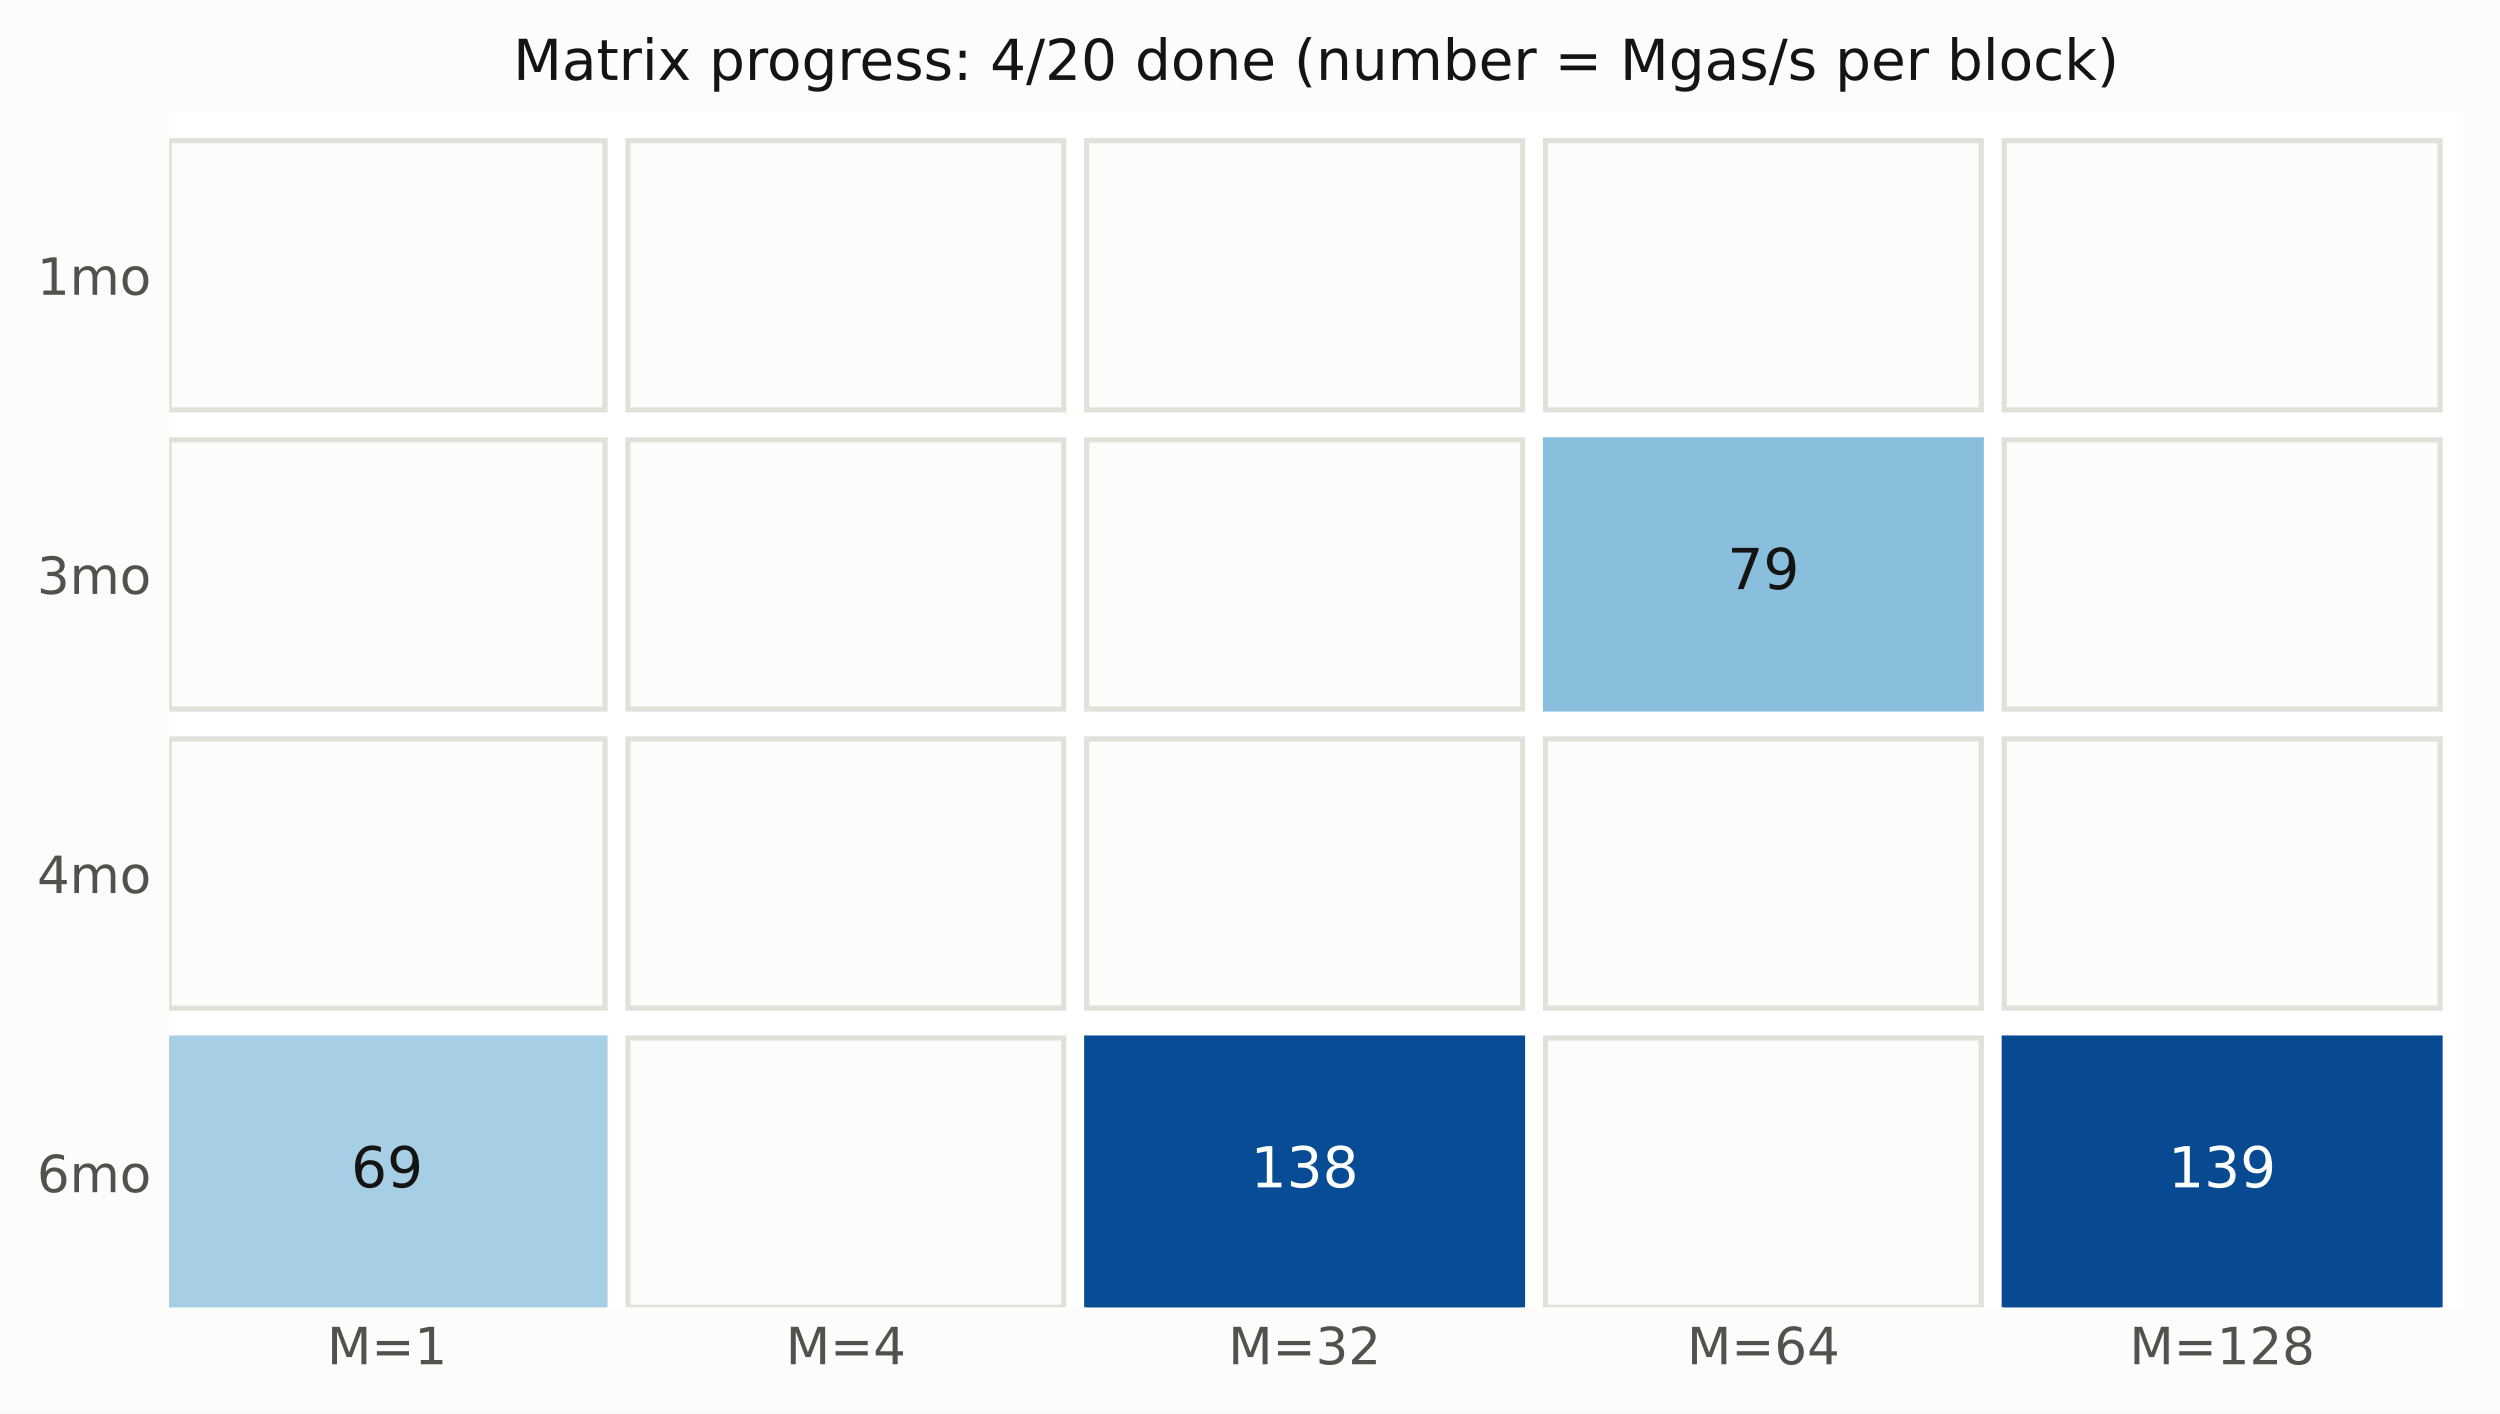
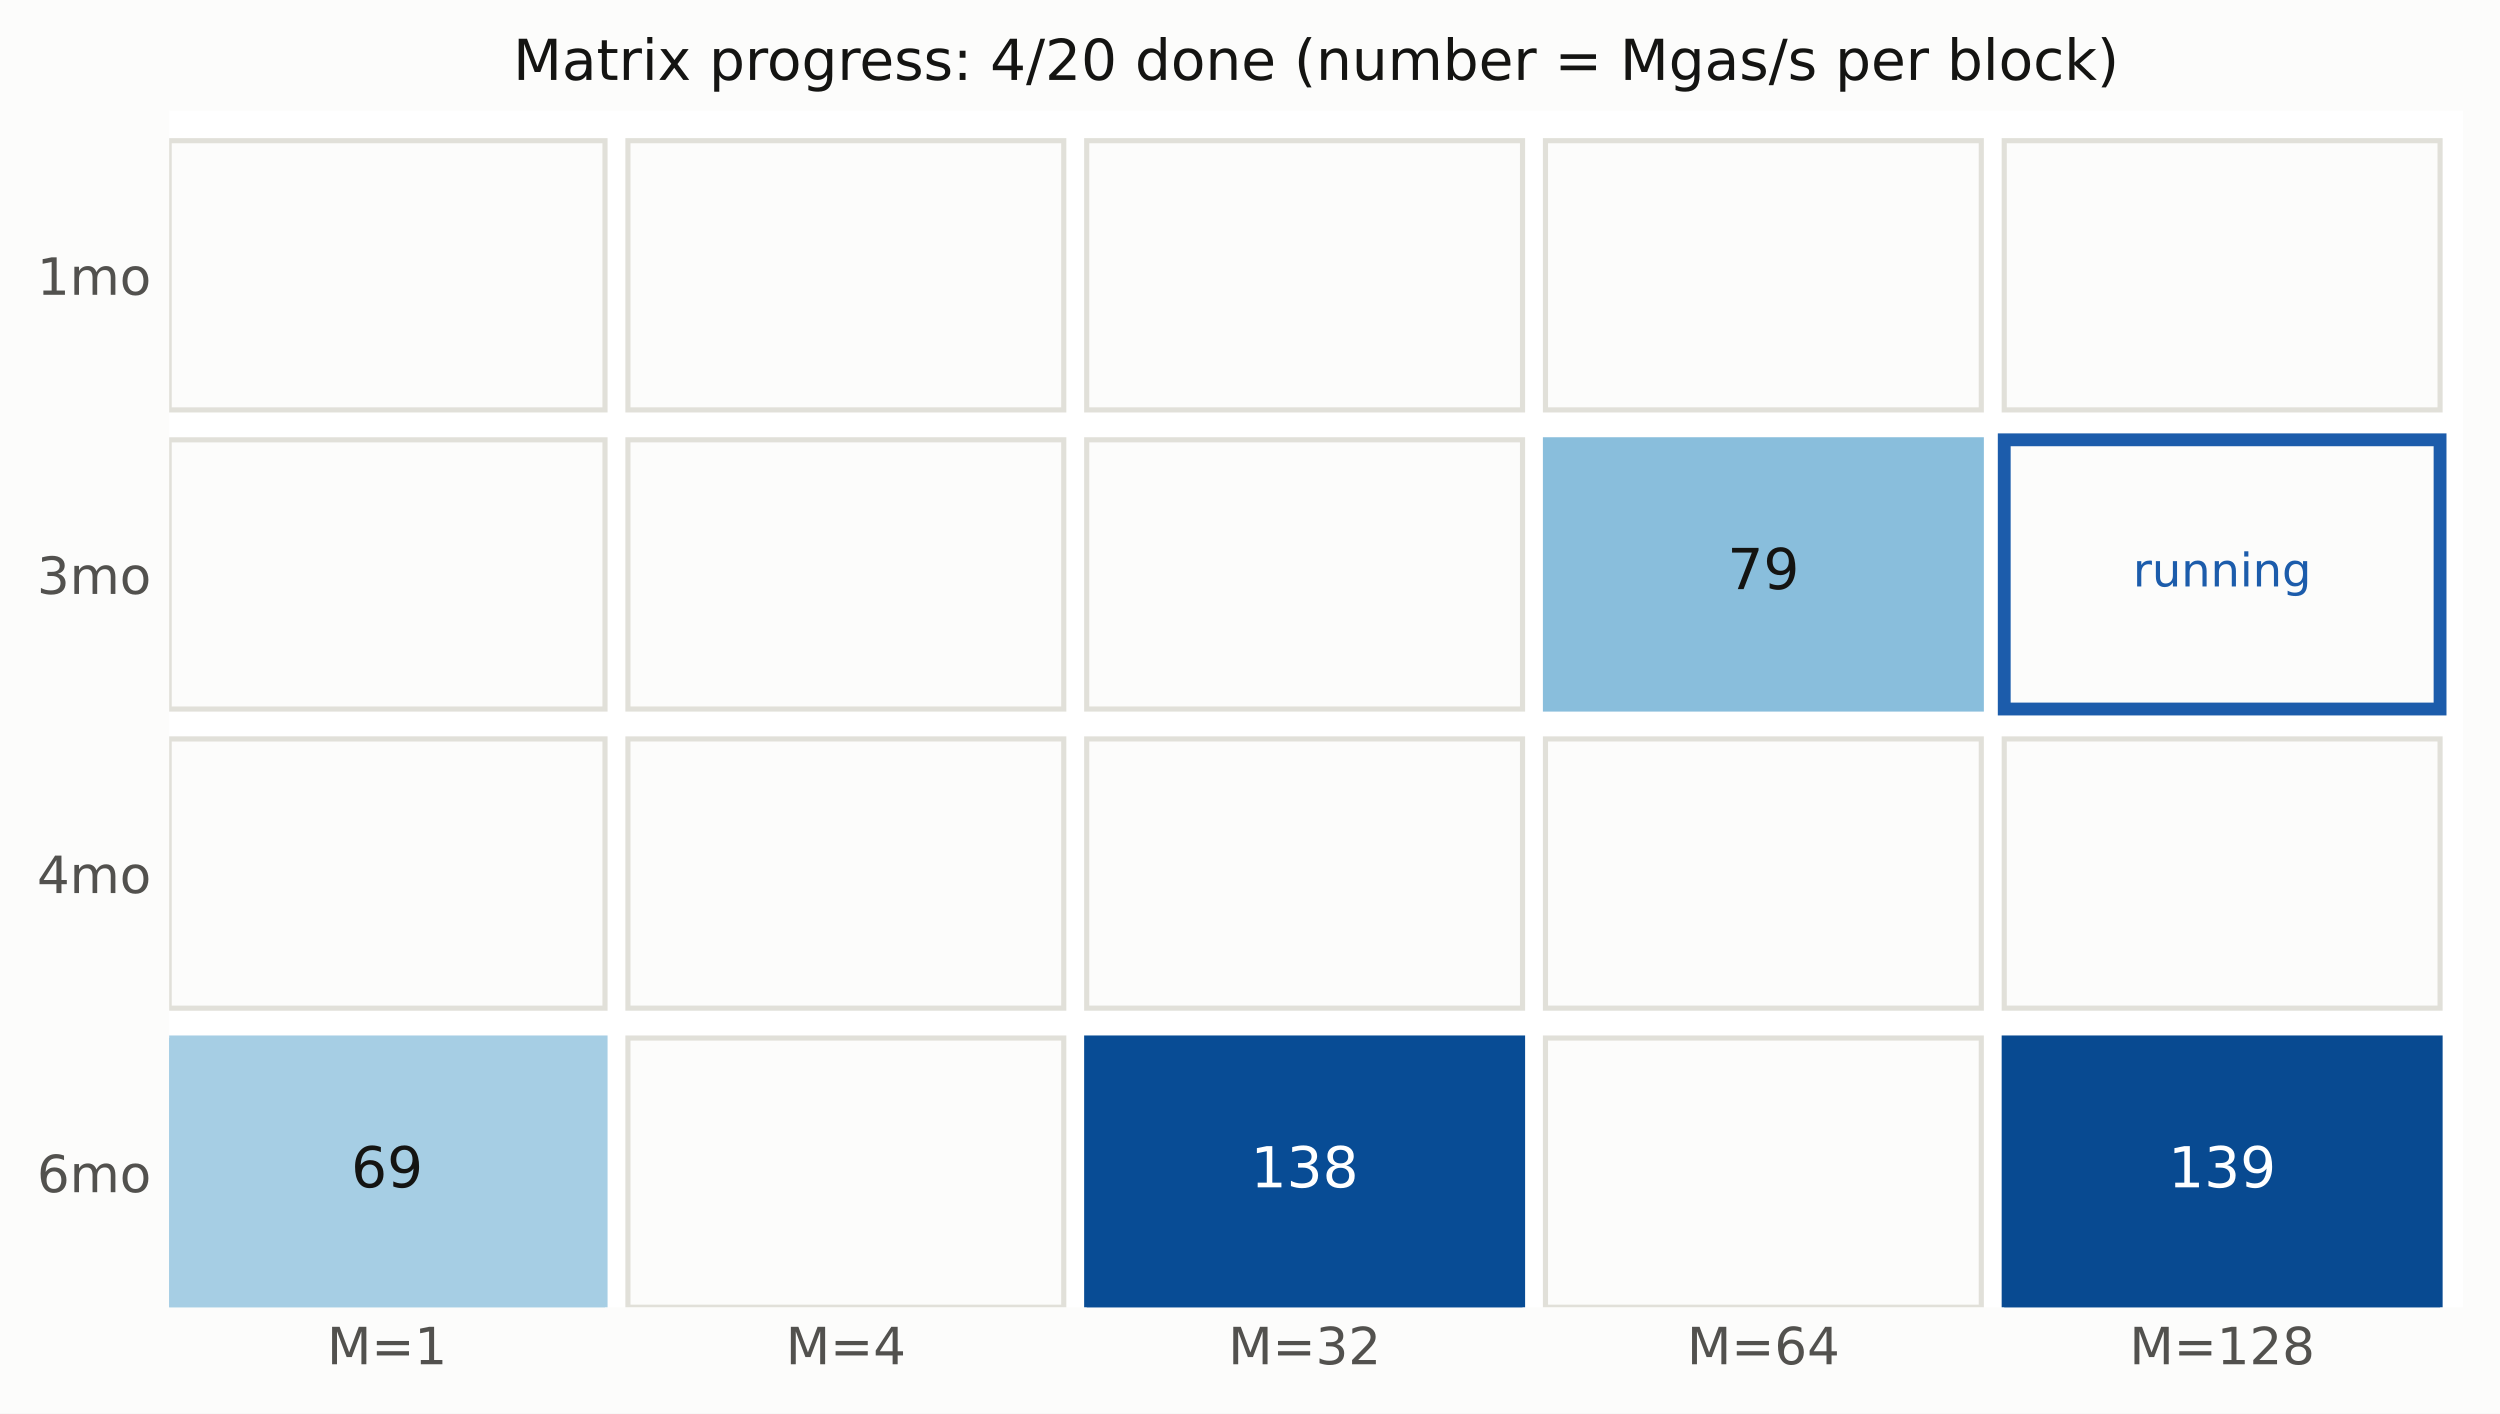
<svg xmlns="http://www.w3.org/2000/svg" xmlns:xlink="http://www.w3.org/1999/xlink" width="486.522pt" height="275.106pt" viewBox="0 0 486.522 275.106" version="1.1">
  <defs>
    <style type="text/css">*{stroke-linejoin: round; stroke-linecap: butt}</style>
  </defs>
  <g id="figure_1">
    <g id="patch_1">
      <path d="M 0 275.106  L 486.522 275.106  L 486.522 0  L 0 0  z " style="fill: #fcfcfb" />
    </g>
    <g id="axes_1">
      <g id="patch_2">
        <path d="M 32.922 254.406  L 479.322 254.406  L 479.322 21.558  L 32.922 21.558  z " style="fill: #ffffff" />
      </g>
      <g id="patch_3">
-         <path d="M 32.922 79.77  L 117.738 79.77  L 117.738 27.379  L 32.922 27.379  z " clip-path="url(#pbb76f872ed)" style="fill: #fcfcfb; stroke: #e1e0d9; stroke-linejoin: miter" />
+         <path d="M 32.922 79.77  L 117.738 79.77  L 117.738 27.379  L 32.922 27.379  z " clip-path="url(#p2af8ba0262)" style="fill: #fcfcfb; stroke: #e1e0d9; stroke-linejoin: miter" />
      </g>
      <g id="patch_4">
-         <path d="M 122.202 79.77  L 207.018 79.77  L 207.018 27.379  L 122.202 27.379  z " clip-path="url(#pbb76f872ed)" style="fill: #fcfcfb; stroke: #e1e0d9; stroke-linejoin: miter" />
+         <path d="M 122.202 79.77  L 207.018 79.77  L 207.018 27.379  L 122.202 27.379  z " clip-path="url(#p2af8ba0262)" style="fill: #fcfcfb; stroke: #e1e0d9; stroke-linejoin: miter" />
      </g>
      <g id="patch_5">
-         <path d="M 211.482 79.77  L 296.298 79.77  L 296.298 27.379  L 211.482 27.379  z " clip-path="url(#pbb76f872ed)" style="fill: #fcfcfb; stroke: #e1e0d9; stroke-linejoin: miter" />
+         <path d="M 211.482 79.77  L 296.298 79.77  L 296.298 27.379  L 211.482 27.379  z " clip-path="url(#p2af8ba0262)" style="fill: #fcfcfb; stroke: #e1e0d9; stroke-linejoin: miter" />
      </g>
      <g id="patch_6">
-         <path d="M 300.762 79.77  L 385.578 79.77  L 385.578 27.379  L 300.762 27.379  z " clip-path="url(#pbb76f872ed)" style="fill: #fcfcfb; stroke: #e1e0d9; stroke-linejoin: miter" />
+         <path d="M 300.762 79.77  L 385.578 79.77  L 385.578 27.379  L 300.762 27.379  z " clip-path="url(#p2af8ba0262)" style="fill: #fcfcfb; stroke: #e1e0d9; stroke-linejoin: miter" />
      </g>
      <g id="patch_7">
-         <path d="M 390.042 79.77  L 474.858 79.77  L 474.858 27.379  L 390.042 27.379  z " clip-path="url(#pbb76f872ed)" style="fill: #fcfcfb; stroke: #e1e0d9; stroke-linejoin: miter" />
+         <path d="M 390.042 79.77  L 474.858 79.77  L 474.858 27.379  L 390.042 27.379  z " clip-path="url(#p2af8ba0262)" style="fill: #fcfcfb; stroke: #e1e0d9; stroke-linejoin: miter" />
      </g>
      <g id="patch_8">
-         <path d="M 32.922 137.982  L 117.738 137.982  L 117.738 85.591  L 32.922 85.591  z " clip-path="url(#pbb76f872ed)" style="fill: #fcfcfb; stroke: #e1e0d9; stroke-linejoin: miter" />
+         <path d="M 32.922 137.982  L 117.738 137.982  L 117.738 85.591  L 32.922 85.591  z " clip-path="url(#p2af8ba0262)" style="fill: #fcfcfb; stroke: #e1e0d9; stroke-linejoin: miter" />
      </g>
      <g id="patch_9">
-         <path d="M 122.202 137.982  L 207.018 137.982  L 207.018 85.591  L 122.202 85.591  z " clip-path="url(#pbb76f872ed)" style="fill: #fcfcfb; stroke: #e1e0d9; stroke-linejoin: miter" />
+         <path d="M 122.202 137.982  L 207.018 137.982  L 207.018 85.591  L 122.202 85.591  z " clip-path="url(#p2af8ba0262)" style="fill: #fcfcfb; stroke: #e1e0d9; stroke-linejoin: miter" />
      </g>
      <g id="patch_10">
-         <path d="M 211.482 137.982  L 296.298 137.982  L 296.298 85.591  L 211.482 85.591  z " clip-path="url(#pbb76f872ed)" style="fill: #fcfcfb; stroke: #e1e0d9; stroke-linejoin: miter" />
+         <path d="M 211.482 137.982  L 296.298 137.982  L 296.298 85.591  L 211.482 85.591  z " clip-path="url(#p2af8ba0262)" style="fill: #fcfcfb; stroke: #e1e0d9; stroke-linejoin: miter" />
      </g>
      <g id="patch_11">
-         <path d="M 300.762 137.982  L 385.578 137.982  L 385.578 85.591  L 300.762 85.591  z " clip-path="url(#pbb76f872ed)" style="fill: #89bedc; stroke: #89bedc; stroke-linejoin: miter" />
+         <path d="M 300.762 137.982  L 385.578 137.982  L 385.578 85.591  L 300.762 85.591  z " clip-path="url(#p2af8ba0262)" style="fill: #89bedc; stroke: #89bedc; stroke-linejoin: miter" />
      </g>
      <g id="patch_12">
-         <path d="M 390.042 137.982  L 474.858 137.982  L 474.858 85.591  L 390.042 85.591  z " clip-path="url(#pbb76f872ed)" style="fill: #fcfcfb; stroke: #e1e0d9; stroke-linejoin: miter" />
+         <path d="M 390.042 137.982  L 474.858 137.982  L 474.858 85.591  L 390.042 85.591  z " clip-path="url(#p2af8ba0262)" style="fill: #fcfcfb; stroke: #1c5cab; stroke-width: 2.5; stroke-linejoin: miter" />
      </g>
      <g id="patch_13">
-         <path d="M 32.922 196.194  L 117.738 196.194  L 117.738 143.803  L 32.922 143.803  z " clip-path="url(#pbb76f872ed)" style="fill: #fcfcfb; stroke: #e1e0d9; stroke-linejoin: miter" />
+         <path d="M 32.922 196.194  L 117.738 196.194  L 117.738 143.803  L 32.922 143.803  z " clip-path="url(#p2af8ba0262)" style="fill: #fcfcfb; stroke: #e1e0d9; stroke-linejoin: miter" />
      </g>
      <g id="patch_14">
-         <path d="M 122.202 196.194  L 207.018 196.194  L 207.018 143.803  L 122.202 143.803  z " clip-path="url(#pbb76f872ed)" style="fill: #fcfcfb; stroke: #e1e0d9; stroke-linejoin: miter" />
+         <path d="M 122.202 196.194  L 207.018 196.194  L 207.018 143.803  L 122.202 143.803  z " clip-path="url(#p2af8ba0262)" style="fill: #fcfcfb; stroke: #e1e0d9; stroke-linejoin: miter" />
      </g>
      <g id="patch_15">
-         <path d="M 211.482 196.194  L 296.298 196.194  L 296.298 143.803  L 211.482 143.803  z " clip-path="url(#pbb76f872ed)" style="fill: #fcfcfb; stroke: #e1e0d9; stroke-linejoin: miter" />
+         <path d="M 211.482 196.194  L 296.298 196.194  L 296.298 143.803  L 211.482 143.803  z " clip-path="url(#p2af8ba0262)" style="fill: #fcfcfb; stroke: #e1e0d9; stroke-linejoin: miter" />
      </g>
      <g id="patch_16">
-         <path d="M 300.762 196.194  L 385.578 196.194  L 385.578 143.803  L 300.762 143.803  z " clip-path="url(#pbb76f872ed)" style="fill: #fcfcfb; stroke: #e1e0d9; stroke-linejoin: miter" />
+         <path d="M 300.762 196.194  L 385.578 196.194  L 385.578 143.803  L 300.762 143.803  z " clip-path="url(#p2af8ba0262)" style="fill: #fcfcfb; stroke: #e1e0d9; stroke-linejoin: miter" />
      </g>
      <g id="patch_17">
-         <path d="M 390.042 196.194  L 474.858 196.194  L 474.858 143.803  L 390.042 143.803  z " clip-path="url(#pbb76f872ed)" style="fill: #fcfcfb; stroke: #e1e0d9; stroke-linejoin: miter" />
+         <path d="M 390.042 196.194  L 474.858 196.194  L 474.858 143.803  L 390.042 143.803  z " clip-path="url(#p2af8ba0262)" style="fill: #fcfcfb; stroke: #e1e0d9; stroke-linejoin: miter" />
      </g>
      <g id="patch_18">
-         <path d="M 32.922 254.406  L 117.738 254.406  L 117.738 202.015  L 32.922 202.015  z " clip-path="url(#pbb76f872ed)" style="fill: #a6cee4; stroke: #a6cee4; stroke-linejoin: miter" />
+         <path d="M 32.922 254.406  L 117.738 254.406  L 117.738 202.015  L 32.922 202.015  z " clip-path="url(#p2af8ba0262)" style="fill: #a6cee4; stroke: #a6cee4; stroke-linejoin: miter" />
      </g>
      <g id="patch_19">
-         <path d="M 122.202 254.406  L 207.018 254.406  L 207.018 202.015  L 122.202 202.015  z " clip-path="url(#pbb76f872ed)" style="fill: #fcfcfb; stroke: #e1e0d9; stroke-linejoin: miter" />
+         <path d="M 122.202 254.406  L 207.018 254.406  L 207.018 202.015  L 122.202 202.015  z " clip-path="url(#p2af8ba0262)" style="fill: #fcfcfb; stroke: #e1e0d9; stroke-linejoin: miter" />
      </g>
      <g id="patch_20">
-         <path d="M 211.482 254.406  L 296.298 254.406  L 296.298 202.015  L 211.482 202.015  z " clip-path="url(#pbb76f872ed)" style="fill: #084c95; stroke: #084c95; stroke-linejoin: miter" />
+         <path d="M 211.482 254.406  L 296.298 254.406  L 296.298 202.015  L 211.482 202.015  z " clip-path="url(#p2af8ba0262)" style="fill: #084c95; stroke: #084c95; stroke-linejoin: miter" />
      </g>
      <g id="patch_21">
-         <path d="M 300.762 254.406  L 385.578 254.406  L 385.578 202.015  L 300.762 202.015  z " clip-path="url(#pbb76f872ed)" style="fill: #fcfcfb; stroke: #e1e0d9; stroke-linejoin: miter" />
+         <path d="M 300.762 254.406  L 385.578 254.406  L 385.578 202.015  L 300.762 202.015  z " clip-path="url(#p2af8ba0262)" style="fill: #fcfcfb; stroke: #e1e0d9; stroke-linejoin: miter" />
      </g>
      <g id="patch_22">
-         <path d="M 390.042 254.406  L 474.858 254.406  L 474.858 202.015  L 390.042 202.015  z " clip-path="url(#pbb76f872ed)" style="fill: #084a91; stroke: #084a91; stroke-linejoin: miter" />
+         <path d="M 390.042 254.406  L 474.858 254.406  L 474.858 202.015  L 390.042 202.015  z " clip-path="url(#p2af8ba0262)" style="fill: #084a91; stroke: #084a91; stroke-linejoin: miter" />
      </g>
      <g id="matplotlib.axis_1">
        <g id="xtick_1">
          <g id="line2d_1" />
          <g id="text_1">
            <g style="fill: #52514e" transform="translate(63.64472 265.5039) scale(0.1 -0.1)">
              <defs>
                <path id="DejaVuSans-30" d="M 628 4666  L 1569 4666  L 2759 1491  L 3956 4666  L 4897 4666  L 4897 0  L 4281 0  L 4281 4097  L 3078 897  L 2444 897  L 1241 4097  L 1241 0  L 628 0  L 628 4666  z " transform="scale(0.015625)" />
                <path id="DejaVuSans-20" d="M 678 2906  L 4684 2906  L 4684 2381  L 678 2381  L 678 2906  z M 678 1631  L 4684 1631  L 4684 1100  L 678 1100  L 678 1631  z " transform="scale(0.015625)" />
                <path id="DejaVuSans-14" d="M 794 531  L 1825 531  L 1825 4091  L 703 3866  L 703 4441  L 1819 4666  L 2450 4666  L 2450 531  L 3481 531  L 3481 0  L 794 0  L 794 531  z " transform="scale(0.015625)" />
              </defs>
              <use xlink:href="#DejaVuSans-30" />
              <use xlink:href="#DejaVuSans-20" transform="translate(86.28125 0)" />
              <use xlink:href="#DejaVuSans-14" transform="translate(170.0781 0)" />
            </g>
          </g>
        </g>
        <g id="xtick_2">
          <g id="line2d_2" />
          <g id="text_2">
            <g style="fill: #52514e" transform="translate(152.9247 265.5039) scale(0.1 -0.1)">
              <defs>
                <path id="DejaVuSans-17" d="M 2419 4116  L 825 1625  L 2419 1625  L 2419 4116  z M 2253 4666  L 3047 4666  L 3047 1625  L 3713 1625  L 3713 1100  L 3047 1100  L 3047 0  L 2419 0  L 2419 1100  L 313 1100  L 313 1709  L 2253 4666  z " transform="scale(0.015625)" />
              </defs>
              <use xlink:href="#DejaVuSans-30" />
              <use xlink:href="#DejaVuSans-20" transform="translate(86.28125 0)" />
              <use xlink:href="#DejaVuSans-17" transform="translate(170.0781 0)" />
            </g>
          </g>
        </g>
        <g id="xtick_3">
          <g id="line2d_3" />
          <g id="text_3">
            <g style="fill: #52514e" transform="translate(239.0235 265.5039) scale(0.1 -0.1)">
              <defs>
                <path id="DejaVuSans-16" d="M 2597 2516  Q 3050 2419 3304 2112  Q 3559 1806 3559 1356  Q 3559 666 3084 287  Q 2609 -91 1734 -91  Q 1441 -91 1130 -33  Q 819 25 488 141  L 488 750  Q 750 597 1062 519  Q 1375 441 1716 441  Q 2309 441 2620 675  Q 2931 909 2931 1356  Q 2931 1769 2642 2001  Q 2353 2234 1838 2234  L 1294 2234  L 1294 2753  L 1863 2753  Q 2328 2753 2575 2939  Q 2822 3125 2822 3475  Q 2822 3834 2567 4026  Q 2313 4219 1838 4219  Q 1578 4219 1281 4162  Q 984 4106 628 3988  L 628 4550  Q 988 4650 1302 4700  Q 1616 4750 1894 4750  Q 2613 4750 3031 4423  Q 3450 4097 3450 3541  Q 3450 3153 3228 2886  Q 3006 2619 2597 2516  z " transform="scale(0.015625)" />
                <path id="DejaVuSans-15" d="M 1228 531  L 3431 531  L 3431 0  L 469 0  L 469 531  Q 828 903 1448 1529  Q 2069 2156 2228 2338  Q 2531 2678 2651 2914  Q 2772 3150 2772 3378  Q 2772 3750 2511 3984  Q 2250 4219 1831 4219  Q 1534 4219 1204 4116  Q 875 4013 500 3803  L 500 4441  Q 881 4594 1212 4672  Q 1544 4750 1819 4750  Q 2544 4750 2975 4387  Q 3406 4025 3406 3419  Q 3406 3131 3298 2873  Q 3191 2616 2906 2266  Q 2828 2175 2409 1742  Q 1991 1309 1228 531  z " transform="scale(0.015625)" />
              </defs>
              <use xlink:href="#DejaVuSans-30" />
              <use xlink:href="#DejaVuSans-20" transform="translate(86.28125 0)" />
              <use xlink:href="#DejaVuSans-16" transform="translate(170.0781 0)" />
              <use xlink:href="#DejaVuSans-15" transform="translate(233.7031 0)" />
            </g>
          </g>
        </g>
        <g id="xtick_4">
          <g id="line2d_4" />
          <g id="text_4">
            <g style="fill: #52514e" transform="translate(328.3035 265.5039) scale(0.1 -0.1)">
              <defs>
                <path id="DejaVuSans-19" d="M 2113 2584  Q 1688 2584 1439 2293  Q 1191 2003 1191 1497  Q 1191 994 1439 701  Q 1688 409 2113 409  Q 2538 409 2786 701  Q 3034 994 3034 1497  Q 3034 2003 2786 2293  Q 2538 2584 2113 2584  z M 3366 4563  L 3366 3988  Q 3128 4100 2886 4159  Q 2644 4219 2406 4219  Q 1781 4219 1451 3797  Q 1122 3375 1075 2522  Q 1259 2794 1537 2939  Q 1816 3084 2150 3084  Q 2853 3084 3261 2657  Q 3669 2231 3669 1497  Q 3669 778 3244 343  Q 2819 -91 2113 -91  Q 1303 -91 875 529  Q 447 1150 447 2328  Q 447 3434 972 4092  Q 1497 4750 2381 4750  Q 2619 4750 2861 4703  Q 3103 4656 3366 4563  z " transform="scale(0.015625)" />
              </defs>
              <use xlink:href="#DejaVuSans-30" />
              <use xlink:href="#DejaVuSans-20" transform="translate(86.28125 0)" />
              <use xlink:href="#DejaVuSans-19" transform="translate(170.0781 0)" />
              <use xlink:href="#DejaVuSans-17" transform="translate(233.7031 0)" />
            </g>
          </g>
        </g>
        <g id="xtick_5">
          <g id="line2d_5" />
          <g id="text_5">
            <g style="fill: #52514e" transform="translate(414.4022 265.5039) scale(0.1 -0.1)">
              <defs>
                <path id="DejaVuSans-1b" d="M 2034 2216  Q 1584 2216 1326 1975  Q 1069 1734 1069 1313  Q 1069 891 1326 650  Q 1584 409 2034 409  Q 2484 409 2743 651  Q 3003 894 3003 1313  Q 3003 1734 2745 1975  Q 2488 2216 2034 2216  z M 1403 2484  Q 997 2584 770 2862  Q 544 3141 544 3541  Q 544 4100 942 4425  Q 1341 4750 2034 4750  Q 2731 4750 3128 4425  Q 3525 4100 3525 3541  Q 3525 3141 3298 2862  Q 3072 2584 2669 2484  Q 3125 2378 3379 2068  Q 3634 1759 3634 1313  Q 3634 634 3220 271  Q 2806 -91 2034 -91  Q 1263 -91 848 271  Q 434 634 434 1313  Q 434 1759 690 2068  Q 947 2378 1403 2484  z M 1172 3481  Q 1172 3119 1398 2916  Q 1625 2713 2034 2713  Q 2441 2713 2670 2916  Q 2900 3119 2900 3481  Q 2900 3844 2670 4047  Q 2441 4250 2034 4250  Q 1625 4250 1398 4047  Q 1172 3844 1172 3481  z " transform="scale(0.015625)" />
              </defs>
              <use xlink:href="#DejaVuSans-30" />
              <use xlink:href="#DejaVuSans-20" transform="translate(86.28125 0)" />
              <use xlink:href="#DejaVuSans-14" transform="translate(170.0781 0)" />
              <use xlink:href="#DejaVuSans-15" transform="translate(233.7031 0)" />
              <use xlink:href="#DejaVuSans-1b" transform="translate(297.3281 0)" />
            </g>
          </g>
        </g>
      </g>
      <g id="matplotlib.axis_2">
        <g id="ytick_1">
          <g id="line2d_6" />
          <g id="text_6">
            <g style="fill: #52514e" transform="translate(7.2 57.37371) scale(0.1 -0.1)">
              <defs>
                <path id="DejaVuSans-50" d="M 3328 2828  Q 3544 3216 3844 3400  Q 4144 3584 4550 3584  Q 5097 3584 5394 3201  Q 5691 2819 5691 2113  L 5691 0  L 5113 0  L 5113 2094  Q 5113 2597 4934 2840  Q 4756 3084 4391 3084  Q 3944 3084 3684 2787  Q 3425 2491 3425 1978  L 3425 0  L 2847 0  L 2847 2094  Q 2847 2600 2669 2842  Q 2491 3084 2119 3084  Q 1678 3084 1418 2786  Q 1159 2488 1159 1978  L 1159 0  L 581 0  L 581 3500  L 1159 3500  L 1159 2956  Q 1356 3278 1631 3431  Q 1906 3584 2284 3584  Q 2666 3584 2933 3390  Q 3200 3197 3328 2828  z " transform="scale(0.015625)" />
                <path id="DejaVuSans-52" d="M 1959 3097  Q 1497 3097 1228 2736  Q 959 2375 959 1747  Q 959 1119 1226 758  Q 1494 397 1959 397  Q 2419 397 2687 759  Q 2956 1122 2956 1747  Q 2956 2369 2687 2733  Q 2419 3097 1959 3097  z M 1959 3584  Q 2709 3584 3137 3096  Q 3566 2609 3566 1747  Q 3566 888 3137 398  Q 2709 -91 1959 -91  Q 1206 -91 779 398  Q 353 888 353 1747  Q 353 2609 779 3096  Q 1206 3584 1959 3584  z " transform="scale(0.015625)" />
              </defs>
              <use xlink:href="#DejaVuSans-14" />
              <use xlink:href="#DejaVuSans-50" transform="translate(63.625 0)" />
              <use xlink:href="#DejaVuSans-52" transform="translate(161.0312 0)" />
            </g>
          </g>
        </g>
        <g id="ytick_2">
          <g id="line2d_7" />
          <g id="text_7">
            <g style="fill: #52514e" transform="translate(7.2 115.5857) scale(0.1 -0.1)">
              <use xlink:href="#DejaVuSans-16" />
              <use xlink:href="#DejaVuSans-50" transform="translate(63.625 0)" />
              <use xlink:href="#DejaVuSans-52" transform="translate(161.0312 0)" />
            </g>
          </g>
        </g>
        <g id="ytick_3">
          <g id="line2d_8" />
          <g id="text_8">
            <g style="fill: #52514e" transform="translate(7.2 173.7977) scale(0.1 -0.1)">
              <use xlink:href="#DejaVuSans-17" />
              <use xlink:href="#DejaVuSans-50" transform="translate(63.625 0)" />
              <use xlink:href="#DejaVuSans-52" transform="translate(161.0312 0)" />
            </g>
          </g>
        </g>
        <g id="ytick_4">
          <g id="line2d_9" />
          <g id="text_9">
            <g style="fill: #52514e" transform="translate(7.2 232.0097) scale(0.1 -0.1)">
              <use xlink:href="#DejaVuSans-19" />
              <use xlink:href="#DejaVuSans-50" transform="translate(63.625 0)" />
              <use xlink:href="#DejaVuSans-52" transform="translate(161.0312 0)" />
            </g>
          </g>
        </g>
      </g>
      <g id="text_10">
        <g style="fill: #141412" transform="translate(336.1711 114.6443) scale(0.11 -0.11)">
          <defs>
            <path id="DejaVuSans-1a" d="M 525 4666  L 3525 4666  L 3525 4397  L 1831 0  L 1172 0  L 2766 4134  L 525 4134  L 525 4666  z " transform="scale(0.015625)" />
            <path id="DejaVuSans-1c" d="M 703 97  L 703 672  Q 941 559 1184 500  Q 1428 441 1663 441  Q 2288 441 2617 861  Q 2947 1281 2994 2138  Q 2813 1869 2534 1725  Q 2256 1581 1919 1581  Q 1219 1581 811 2004  Q 403 2428 403 3163  Q 403 3881 828 4315  Q 1253 4750 1959 4750  Q 2769 4750 3195 4129  Q 3622 3509 3622 2328  Q 3622 1225 3098 567  Q 2575 -91 1691 -91  Q 1453 -91 1209 -44  Q 966 3 703 97  z M 1959 2075  Q 2384 2075 2632 2365  Q 2881 2656 2881 3163  Q 2881 3666 2632 3958  Q 2384 4250 1959 4250  Q 1534 4250 1286 3958  Q 1038 3666 1038 3163  Q 1038 2656 1286 2365  Q 1534 2075 1959 2075  z " transform="scale(0.015625)" />
          </defs>
          <use xlink:href="#DejaVuSans-1a" />
          <use xlink:href="#DejaVuSans-1c" transform="translate(63.625 0)" />
        </g>
      </g>
      <g id="text_11">
+         <g style="fill: #1c5cab" transform="translate(415.0855 114.1251) scale(0.09 -0.09)">
+           <defs>
+             <path id="DejaVuSans-55" d="M 2631 2963  Q 2534 3019 2420 3045  Q 2306 3072 2169 3072  Q 1681 3072 1420 2755  Q 1159 2438 1159 1844  L 1159 0  L 581 0  L 581 3500  L 1159 3500  L 1159 2956  Q 1341 3275 1631 3429  Q 1922 3584 2338 3584  Q 2397 3584 2469 3576  Q 2541 3569 2628 3553  L 2631 2963  z " transform="scale(0.015625)" />
+             <path id="DejaVuSans-58" d="M 544 1381  L 544 3500  L 1119 3500  L 1119 1403  Q 1119 906 1312 657  Q 1506 409 1894 409  Q 2359 409 2629 706  Q 2900 1003 2900 1516  L 2900 3500  L 3475 3500  L 3475 0  L 2900 0  L 2900 538  Q 2691 219 2414 64  Q 2138 -91 1772 -91  Q 1169 -91 856 284  Q 544 659 544 1381  z M 1991 3584  L 1991 3584  z " transform="scale(0.015625)" />
+             <path id="DejaVuSans-51" d="M 3513 2113  L 3513 0  L 2938 0  L 2938 2094  Q 2938 2591 2744 2837  Q 2550 3084 2163 3084  Q 1697 3084 1428 2787  Q 1159 2491 1159 1978  L 1159 0  L 581 0  L 581 3500  L 1159 3500  L 1159 2956  Q 1366 3272 1645 3428  Q 1925 3584 2291 3584  Q 2894 3584 3203 3211  Q 3513 2838 3513 2113  z " transform="scale(0.015625)" />
+             <path id="DejaVuSans-4c" d="M 603 3500  L 1178 3500  L 1178 0  L 603 0  L 603 3500  z M 603 4863  L 1178 4863  L 1178 4134  L 603 4134  L 603 4863  z " transform="scale(0.015625)" />
+             <path id="DejaVuSans-4a" d="M 2906 1791  Q 2906 2416 2648 2759  Q 2391 3103 1925 3103  Q 1463 3103 1205 2759  Q 947 2416 947 1791  Q 947 1169 1205 825  Q 1463 481 1925 481  Q 2391 481 2648 825  Q 2906 1169 2906 1791  z M 3481 434  Q 3481 -459 3084 -895  Q 2688 -1331 1869 -1331  Q 1566 -1331 1297 -1286  Q 1028 -1241 775 -1147  L 775 -588  Q 1028 -725 1275 -790  Q 1522 -856 1778 -856  Q 2344 -856 2625 -561  Q 2906 -266 2906 331  L 2906 616  Q 2728 306 2450 153  Q 2172 0 1784 0  Q 1141 0 747 490  Q 353 981 353 1791  Q 353 2603 747 3093  Q 1141 3584 1784 3584  Q 2172 3584 2450 3431  Q 2728 3278 2906 2969  L 2906 3500  L 3481 3500  L 3481 434  z " transform="scale(0.015625)" />
+           </defs>
+           <use xlink:href="#DejaVuSans-55" />
+           <use xlink:href="#DejaVuSans-58" transform="translate(41.10938 0)" />
+           <use xlink:href="#DejaVuSans-51" transform="translate(104.4844 0)" />
+           <use xlink:href="#DejaVuSans-51" transform="translate(167.8594 0)" />
+           <use xlink:href="#DejaVuSans-4c" transform="translate(231.2344 0)" />
+           <use xlink:href="#DejaVuSans-51" transform="translate(259.0156 0)" />
+           <use xlink:href="#DejaVuSans-4a" transform="translate(322.3906 0)" />
+         </g>
+       </g>
+       <g id="text_12">
        <g style="fill: #141412" transform="translate(68.33113 231.0683) scale(0.11 -0.11)">
          <use xlink:href="#DejaVuSans-19" />
          <use xlink:href="#DejaVuSans-1c" transform="translate(63.625 0)" />
        </g>
      </g>
-       <g id="text_12">
+       <g id="text_13">
        <g style="fill: #ffffff" transform="translate(243.3918 231.0683) scale(0.11 -0.11)">
          <use xlink:href="#DejaVuSans-14" />
          <use xlink:href="#DejaVuSans-16" transform="translate(63.625 0)" />
          <use xlink:href="#DejaVuSans-1b" transform="translate(127.25 0)" />
        </g>
      </g>
-       <g id="text_13">
+       <g id="text_14">
        <g style="fill: #ffffff" transform="translate(421.9518 231.0683) scale(0.11 -0.11)">
          <use xlink:href="#DejaVuSans-14" />
          <use xlink:href="#DejaVuSans-16" transform="translate(63.625 0)" />
          <use xlink:href="#DejaVuSans-1c" transform="translate(127.25 0)" />
        </g>
      </g>
-       <g id="text_14">
+       <g id="text_15">
        <g style="fill: #141412" transform="translate(99.86086 15.55828) scale(0.11 -0.11)">
          <defs>
            <path id="DejaVuSans-44" d="M 2194 1759  Q 1497 1759 1228 1600  Q 959 1441 959 1056  Q 959 750 1161 570  Q 1363 391 1709 391  Q 2188 391 2477 730  Q 2766 1069 2766 1631  L 2766 1759  L 2194 1759  z M 3341 1997  L 3341 0  L 2766 0  L 2766 531  Q 2569 213 2275 61  Q 1981 -91 1556 -91  Q 1019 -91 701 211  Q 384 513 384 1019  Q 384 1609 779 1909  Q 1175 2209 1959 2209  L 2766 2209  L 2766 2266  Q 2766 2663 2505 2880  Q 2244 3097 1772 3097  Q 1472 3097 1187 3025  Q 903 2953 641 2809  L 641 3341  Q 956 3463 1253 3523  Q 1550 3584 1831 3584  Q 2591 3584 2966 3190  Q 3341 2797 3341 1997  z " transform="scale(0.015625)" />
            <path id="DejaVuSans-57" d="M 1172 4494  L 1172 3500  L 2356 3500  L 2356 3053  L 1172 3053  L 1172 1153  Q 1172 725 1289 603  Q 1406 481 1766 481  L 2356 481  L 2356 0  L 1766 0  Q 1100 0 847 248  Q 594 497 594 1153  L 594 3053  L 172 3053  L 172 3500  L 594 3500  L 594 4494  L 1172 4494  z " transform="scale(0.015625)" />
-             <path id="DejaVuSans-55" d="M 2631 2963  Q 2534 3019 2420 3045  Q 2306 3072 2169 3072  Q 1681 3072 1420 2755  Q 1159 2438 1159 1844  L 1159 0  L 581 0  L 581 3500  L 1159 3500  L 1159 2956  Q 1341 3275 1631 3429  Q 1922 3584 2338 3584  Q 2397 3584 2469 3576  Q 2541 3569 2628 3553  L 2631 2963  z " transform="scale(0.015625)" />
-             <path id="DejaVuSans-4c" d="M 603 3500  L 1178 3500  L 1178 0  L 603 0  L 603 3500  z M 603 4863  L 1178 4863  L 1178 4134  L 603 4134  L 603 4863  z " transform="scale(0.015625)" />
            <path id="DejaVuSans-5b" d="M 3513 3500  L 2247 1797  L 3578 0  L 2900 0  L 1881 1375  L 863 0  L 184 0  L 1544 1831  L 300 3500  L 978 3500  L 1906 2253  L 2834 3500  L 3513 3500  z " transform="scale(0.015625)" />
            <path id="DejaVuSans-3" transform="scale(0.015625)" />
            <path id="DejaVuSans-53" d="M 1159 525  L 1159 -1331  L 581 -1331  L 581 3500  L 1159 3500  L 1159 2969  Q 1341 3281 1617 3432  Q 1894 3584 2278 3584  Q 2916 3584 3314 3078  Q 3713 2572 3713 1747  Q 3713 922 3314 415  Q 2916 -91 2278 -91  Q 1894 -91 1617 61  Q 1341 213 1159 525  z M 3116 1747  Q 3116 2381 2855 2742  Q 2594 3103 2138 3103  Q 1681 3103 1420 2742  Q 1159 2381 1159 1747  Q 1159 1113 1420 752  Q 1681 391 2138 391  Q 2594 391 2855 752  Q 3116 1113 3116 1747  z " transform="scale(0.015625)" />
-             <path id="DejaVuSans-4a" d="M 2906 1791  Q 2906 2416 2648 2759  Q 2391 3103 1925 3103  Q 1463 3103 1205 2759  Q 947 2416 947 1791  Q 947 1169 1205 825  Q 1463 481 1925 481  Q 2391 481 2648 825  Q 2906 1169 2906 1791  z M 3481 434  Q 3481 -459 3084 -895  Q 2688 -1331 1869 -1331  Q 1566 -1331 1297 -1286  Q 1028 -1241 775 -1147  L 775 -588  Q 1028 -725 1275 -790  Q 1522 -856 1778 -856  Q 2344 -856 2625 -561  Q 2906 -266 2906 331  L 2906 616  Q 2728 306 2450 153  Q 2172 0 1784 0  Q 1141 0 747 490  Q 353 981 353 1791  Q 353 2603 747 3093  Q 1141 3584 1784 3584  Q 2172 3584 2450 3431  Q 2728 3278 2906 2969  L 2906 3500  L 3481 3500  L 3481 434  z " transform="scale(0.015625)" />
            <path id="DejaVuSans-48" d="M 3597 1894  L 3597 1613  L 953 1613  Q 991 1019 1311 708  Q 1631 397 2203 397  Q 2534 397 2845 478  Q 3156 559 3463 722  L 3463 178  Q 3153 47 2828 -22  Q 2503 -91 2169 -91  Q 1331 -91 842 396  Q 353 884 353 1716  Q 353 2575 817 3079  Q 1281 3584 2069 3584  Q 2775 3584 3186 3129  Q 3597 2675 3597 1894  z M 3022 2063  Q 3016 2534 2758 2815  Q 2500 3097 2075 3097  Q 1594 3097 1305 2825  Q 1016 2553 972 2059  L 3022 2063  z " transform="scale(0.015625)" />
            <path id="DejaVuSans-56" d="M 2834 3397  L 2834 2853  Q 2591 2978 2328 3040  Q 2066 3103 1784 3103  Q 1356 3103 1142 2972  Q 928 2841 928 2578  Q 928 2378 1081 2264  Q 1234 2150 1697 2047  L 1894 2003  Q 2506 1872 2764 1633  Q 3022 1394 3022 966  Q 3022 478 2636 193  Q 2250 -91 1575 -91  Q 1294 -91 989 -36  Q 684 19 347 128  L 347 722  Q 666 556 975 473  Q 1284 391 1588 391  Q 1994 391 2212 530  Q 2431 669 2431 922  Q 2431 1156 2273 1281  Q 2116 1406 1581 1522  L 1381 1569  Q 847 1681 609 1914  Q 372 2147 372 2553  Q 372 3047 722 3315  Q 1072 3584 1716 3584  Q 2034 3584 2315 3537  Q 2597 3491 2834 3397  z " transform="scale(0.015625)" />
            <path id="DejaVuSans-1d" d="M 750 794  L 1409 794  L 1409 0  L 750 0  L 750 794  z M 750 3309  L 1409 3309  L 1409 2516  L 750 2516  L 750 3309  z " transform="scale(0.015625)" />
            <path id="DejaVuSans-12" d="M 1625 4666  L 2156 4666  L 531 -594  L 0 -594  L 1625 4666  z " transform="scale(0.015625)" />
            <path id="DejaVuSans-13" d="M 2034 4250  Q 1547 4250 1301 3770  Q 1056 3291 1056 2328  Q 1056 1369 1301 889  Q 1547 409 2034 409  Q 2525 409 2770 889  Q 3016 1369 3016 2328  Q 3016 3291 2770 3770  Q 2525 4250 2034 4250  z M 2034 4750  Q 2819 4750 3233 4129  Q 3647 3509 3647 2328  Q 3647 1150 3233 529  Q 2819 -91 2034 -91  Q 1250 -91 836 529  Q 422 1150 422 2328  Q 422 3509 836 4129  Q 1250 4750 2034 4750  z " transform="scale(0.015625)" />
            <path id="DejaVuSans-47" d="M 2906 2969  L 2906 4863  L 3481 4863  L 3481 0  L 2906 0  L 2906 525  Q 2725 213 2448 61  Q 2172 -91 1784 -91  Q 1150 -91 751 415  Q 353 922 353 1747  Q 353 2572 751 3078  Q 1150 3584 1784 3584  Q 2172 3584 2448 3432  Q 2725 3281 2906 2969  z M 947 1747  Q 947 1113 1208 752  Q 1469 391 1925 391  Q 2381 391 2643 752  Q 2906 1113 2906 1747  Q 2906 2381 2643 2742  Q 2381 3103 1925 3103  Q 1469 3103 1208 2742  Q 947 2381 947 1747  z " transform="scale(0.015625)" />
-             <path id="DejaVuSans-51" d="M 3513 2113  L 3513 0  L 2938 0  L 2938 2094  Q 2938 2591 2744 2837  Q 2550 3084 2163 3084  Q 1697 3084 1428 2787  Q 1159 2491 1159 1978  L 1159 0  L 581 0  L 581 3500  L 1159 3500  L 1159 2956  Q 1366 3272 1645 3428  Q 1925 3584 2291 3584  Q 2894 3584 3203 3211  Q 3513 2838 3513 2113  z " transform="scale(0.015625)" />
            <path id="DejaVuSans-b" d="M 1984 4856  Q 1566 4138 1362 3434  Q 1159 2731 1159 2009  Q 1159 1288 1364 580  Q 1569 -128 1984 -844  L 1484 -844  Q 1016 -109 783 600  Q 550 1309 550 2009  Q 550 2706 781 3412  Q 1013 4119 1484 4856  L 1984 4856  z " transform="scale(0.015625)" />
-             <path id="DejaVuSans-58" d="M 544 1381  L 544 3500  L 1119 3500  L 1119 1403  Q 1119 906 1312 657  Q 1506 409 1894 409  Q 2359 409 2629 706  Q 2900 1003 2900 1516  L 2900 3500  L 3475 3500  L 3475 0  L 2900 0  L 2900 538  Q 2691 219 2414 64  Q 2138 -91 1772 -91  Q 1169 -91 856 284  Q 544 659 544 1381  z M 1991 3584  L 1991 3584  z " transform="scale(0.015625)" />
            <path id="DejaVuSans-45" d="M 3116 1747  Q 3116 2381 2855 2742  Q 2594 3103 2138 3103  Q 1681 3103 1420 2742  Q 1159 2381 1159 1747  Q 1159 1113 1420 752  Q 1681 391 2138 391  Q 2594 391 2855 752  Q 3116 1113 3116 1747  z M 1159 2969  Q 1341 3281 1617 3432  Q 1894 3584 2278 3584  Q 2916 3584 3314 3078  Q 3713 2572 3713 1747  Q 3713 922 3314 415  Q 2916 -91 2278 -91  Q 1894 -91 1617 61  Q 1341 213 1159 525  L 1159 0  L 581 0  L 581 4863  L 1159 4863  L 1159 2969  z " transform="scale(0.015625)" />
            <path id="DejaVuSans-4f" d="M 603 4863  L 1178 4863  L 1178 0  L 603 0  L 603 4863  z " transform="scale(0.015625)" />
            <path id="DejaVuSans-46" d="M 3122 3366  L 3122 2828  Q 2878 2963 2633 3030  Q 2388 3097 2138 3097  Q 1578 3097 1268 2742  Q 959 2388 959 1747  Q 959 1106 1268 751  Q 1578 397 2138 397  Q 2388 397 2633 464  Q 2878 531 3122 666  L 3122 134  Q 2881 22 2623 -34  Q 2366 -91 2075 -91  Q 1284 -91 818 406  Q 353 903 353 1747  Q 353 2603 823 3093  Q 1294 3584 2113 3584  Q 2378 3584 2631 3529  Q 2884 3475 3122 3366  z " transform="scale(0.015625)" />
            <path id="DejaVuSans-4e" d="M 581 4863  L 1159 4863  L 1159 1991  L 2875 3500  L 3609 3500  L 1753 1863  L 3688 0  L 2938 0  L 1159 1709  L 1159 0  L 581 0  L 581 4863  z " transform="scale(0.015625)" />
            <path id="DejaVuSans-c" d="M 513 4856  L 1013 4856  Q 1481 4119 1714 3412  Q 1947 2706 1947 2009  Q 1947 1309 1714 600  Q 1481 -109 1013 -844  L 513 -844  Q 928 -128 1133 580  Q 1338 1288 1338 2009  Q 1338 2731 1133 3434  Q 928 4138 513 4856  z " transform="scale(0.015625)" />
          </defs>
          <use xlink:href="#DejaVuSans-30" />
          <use xlink:href="#DejaVuSans-44" transform="translate(86.28125 0)" />
          <use xlink:href="#DejaVuSans-57" transform="translate(147.5625 0)" />
          <use xlink:href="#DejaVuSans-55" transform="translate(186.7656 0)" />
          <use xlink:href="#DejaVuSans-4c" transform="translate(227.875 0)" />
          <use xlink:href="#DejaVuSans-5b" transform="translate(255.6562 0)" />
          <use xlink:href="#DejaVuSans-3" transform="translate(314.8438 0)" />
          <use xlink:href="#DejaVuSans-53" transform="translate(346.625 0)" />
          <use xlink:href="#DejaVuSans-55" transform="translate(410.1094 0)" />
          <use xlink:href="#DejaVuSans-52" transform="translate(449.0156 0)" />
          <use xlink:href="#DejaVuSans-4a" transform="translate(510.2031 0)" />
          <use xlink:href="#DejaVuSans-55" transform="translate(573.6875 0)" />
          <use xlink:href="#DejaVuSans-48" transform="translate(612.5938 0)" />
          <use xlink:href="#DejaVuSans-56" transform="translate(674.125 0)" />
          <use xlink:href="#DejaVuSans-56" transform="translate(726.2188 0)" />
          <use xlink:href="#DejaVuSans-1d" transform="translate(778.3125 0)" />
          <use xlink:href="#DejaVuSans-3" transform="translate(812 0)" />
          <use xlink:href="#DejaVuSans-17" transform="translate(843.7812 0)" />
          <use xlink:href="#DejaVuSans-12" transform="translate(907.4062 0)" />
          <use xlink:href="#DejaVuSans-15" transform="translate(941.0938 0)" />
          <use xlink:href="#DejaVuSans-13" transform="translate(1004.719 0)" />
          <use xlink:href="#DejaVuSans-3" transform="translate(1068.344 0)" />
          <use xlink:href="#DejaVuSans-47" transform="translate(1100.125 0)" />
          <use xlink:href="#DejaVuSans-52" transform="translate(1163.609 0)" />
          <use xlink:href="#DejaVuSans-51" transform="translate(1224.797 0)" />
          <use xlink:href="#DejaVuSans-48" transform="translate(1288.172 0)" />
          <use xlink:href="#DejaVuSans-3" transform="translate(1349.703 0)" />
          <use xlink:href="#DejaVuSans-b" transform="translate(1381.484 0)" />
          <use xlink:href="#DejaVuSans-51" transform="translate(1420.5 0)" />
          <use xlink:href="#DejaVuSans-58" transform="translate(1483.875 0)" />
          <use xlink:href="#DejaVuSans-50" transform="translate(1547.25 0)" />
          <use xlink:href="#DejaVuSans-45" transform="translate(1644.656 0)" />
          <use xlink:href="#DejaVuSans-48" transform="translate(1708.141 0)" />
          <use xlink:href="#DejaVuSans-55" transform="translate(1769.672 0)" />
          <use xlink:href="#DejaVuSans-3" transform="translate(1810.781 0)" />
          <use xlink:href="#DejaVuSans-20" transform="translate(1842.562 0)" />
          <use xlink:href="#DejaVuSans-3" transform="translate(1926.359 0)" />
          <use xlink:href="#DejaVuSans-30" transform="translate(1958.141 0)" />
          <use xlink:href="#DejaVuSans-4a" transform="translate(2044.422 0)" />
          <use xlink:href="#DejaVuSans-44" transform="translate(2107.906 0)" />
          <use xlink:href="#DejaVuSans-56" transform="translate(2169.188 0)" />
          <use xlink:href="#DejaVuSans-12" transform="translate(2221.281 0)" />
          <use xlink:href="#DejaVuSans-56" transform="translate(2254.969 0)" />
          <use xlink:href="#DejaVuSans-3" transform="translate(2307.062 0)" />
          <use xlink:href="#DejaVuSans-53" transform="translate(2338.844 0)" />
          <use xlink:href="#DejaVuSans-48" transform="translate(2402.328 0)" />
          <use xlink:href="#DejaVuSans-55" transform="translate(2463.859 0)" />
          <use xlink:href="#DejaVuSans-3" transform="translate(2504.969 0)" />
          <use xlink:href="#DejaVuSans-45" transform="translate(2536.75 0)" />
          <use xlink:href="#DejaVuSans-4f" transform="translate(2600.234 0)" />
          <use xlink:href="#DejaVuSans-52" transform="translate(2628.016 0)" />
          <use xlink:href="#DejaVuSans-46" transform="translate(2689.203 0)" />
          <use xlink:href="#DejaVuSans-4e" transform="translate(2744.188 0)" />
          <use xlink:href="#DejaVuSans-c" transform="translate(2802.094 0)" />
        </g>
      </g>
    </g>
  </g>
  <defs>
-     <clipPath id="pbb76f872ed">
+     <clipPath id="p2af8ba0262">
      <rect x="32.922" y="21.558" width="446.4" height="232.848" />
    </clipPath>
  </defs>
</svg>
